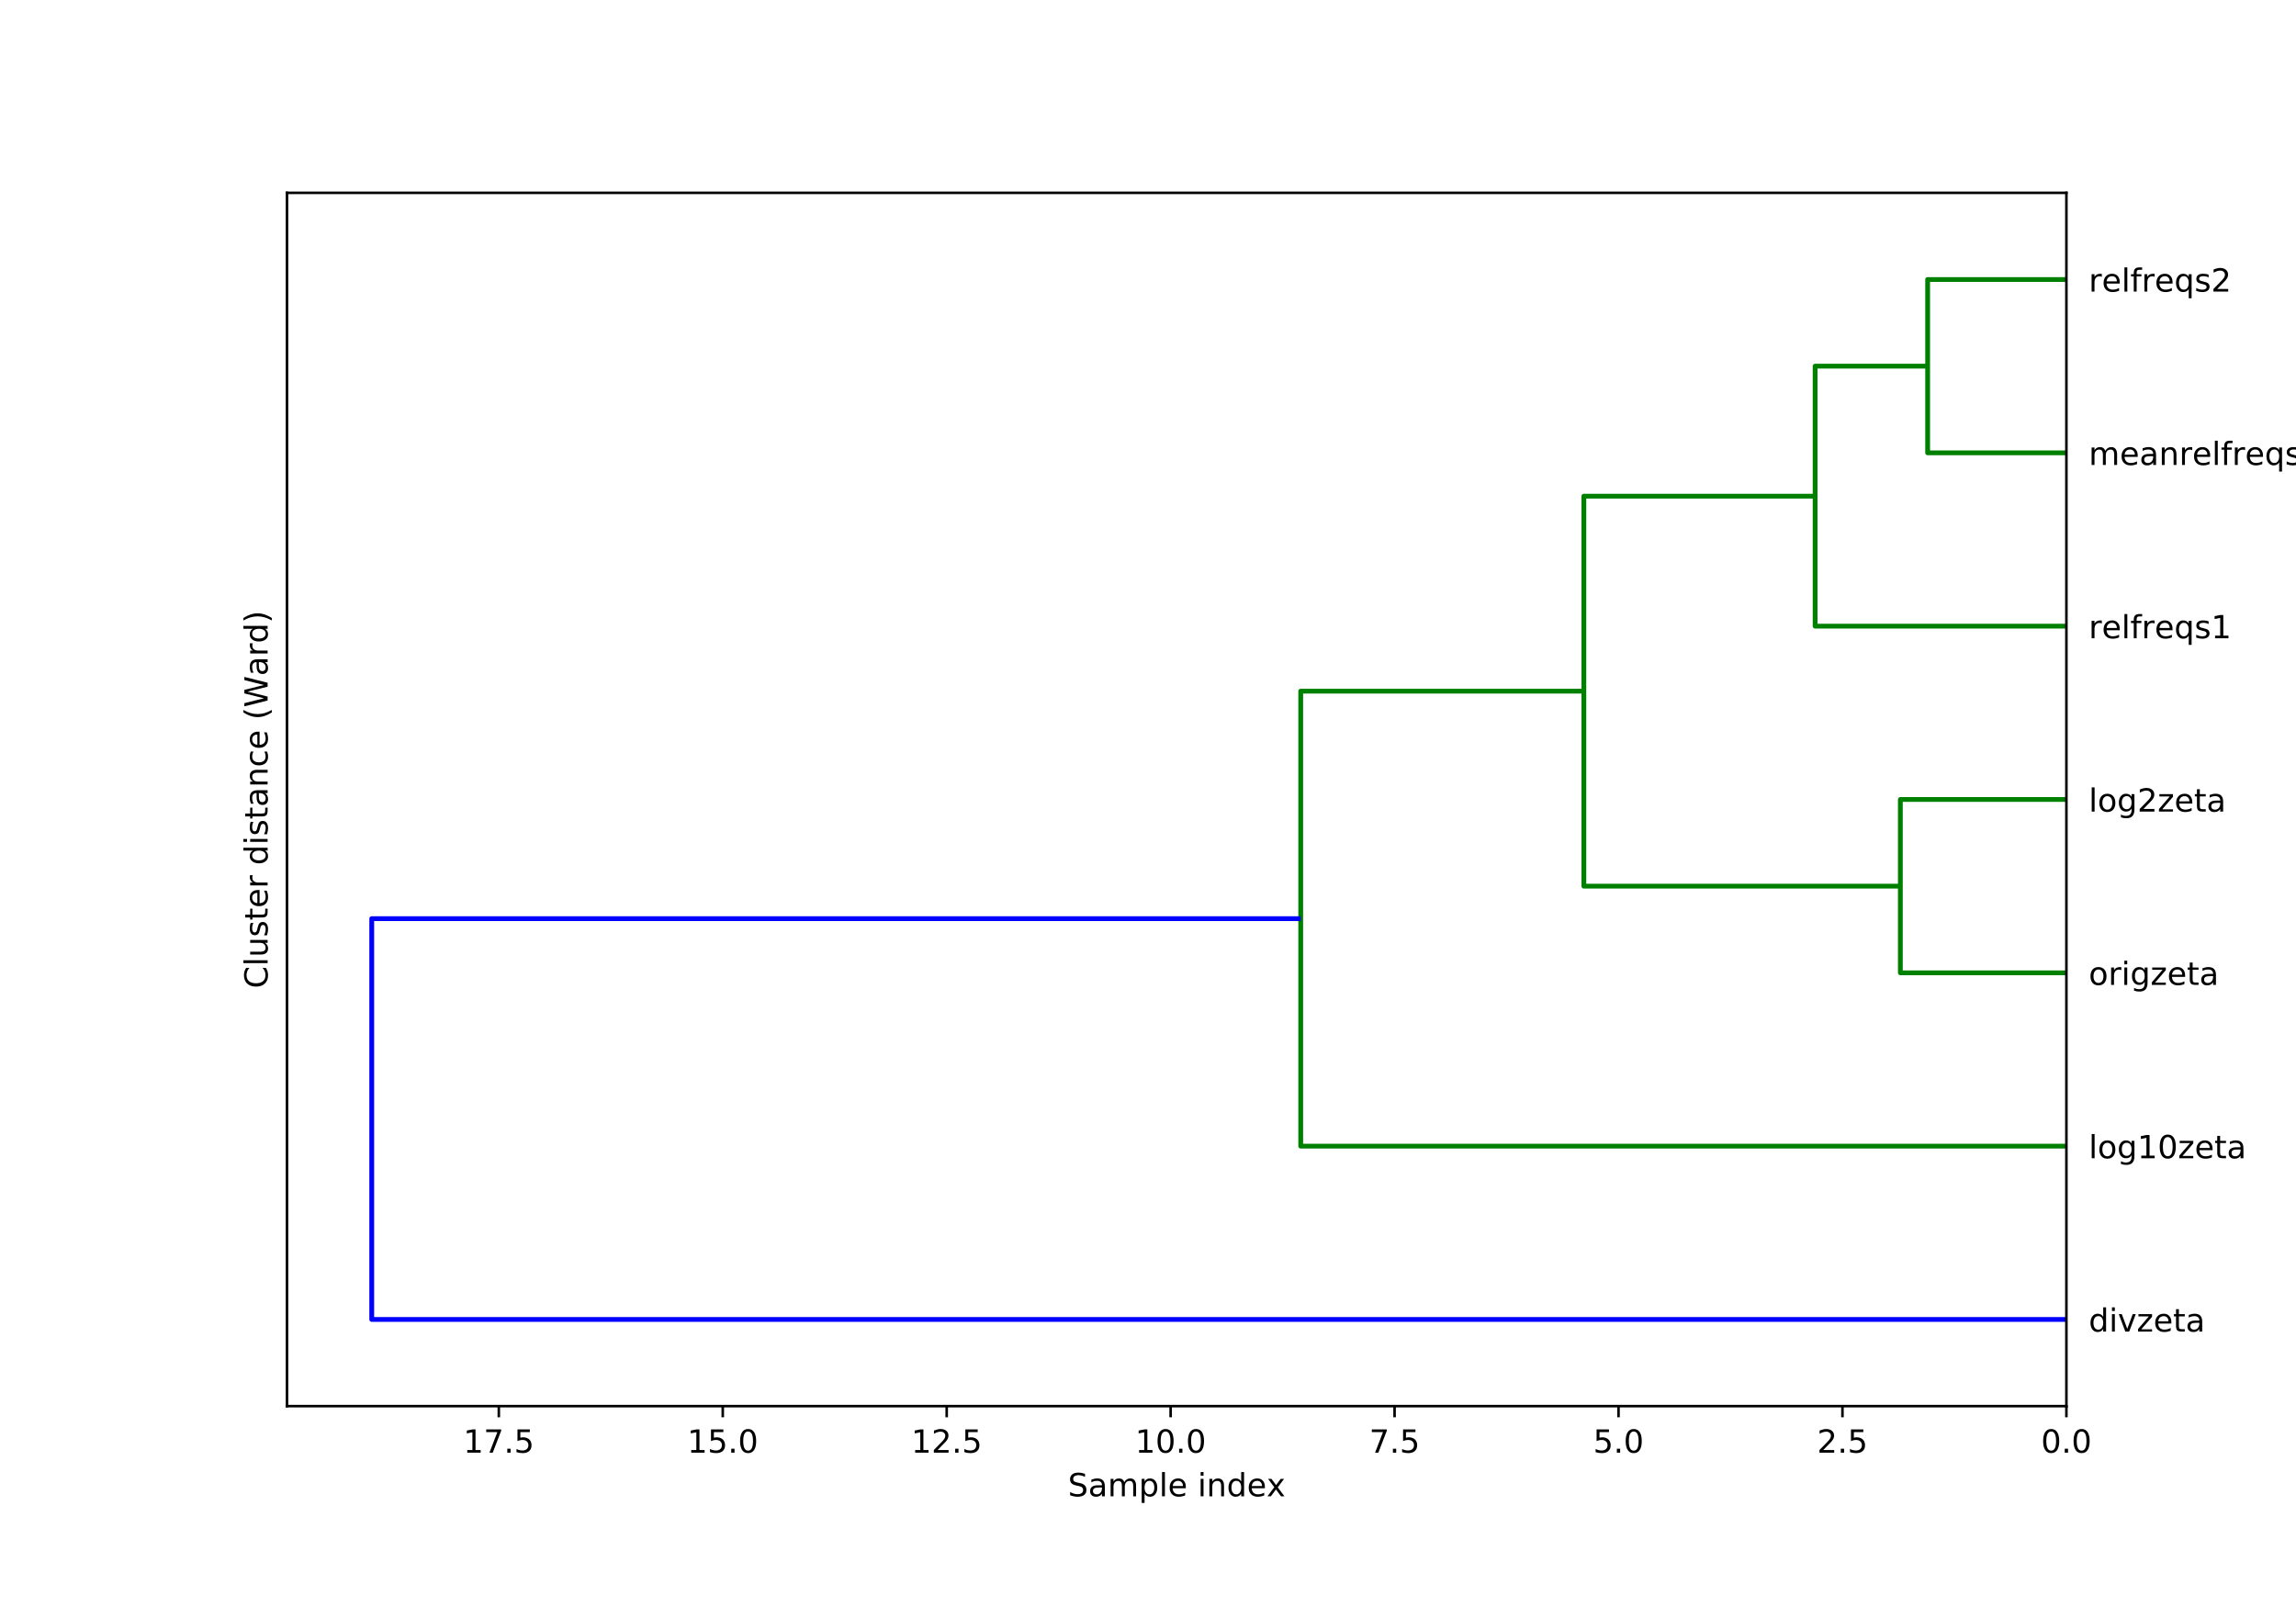
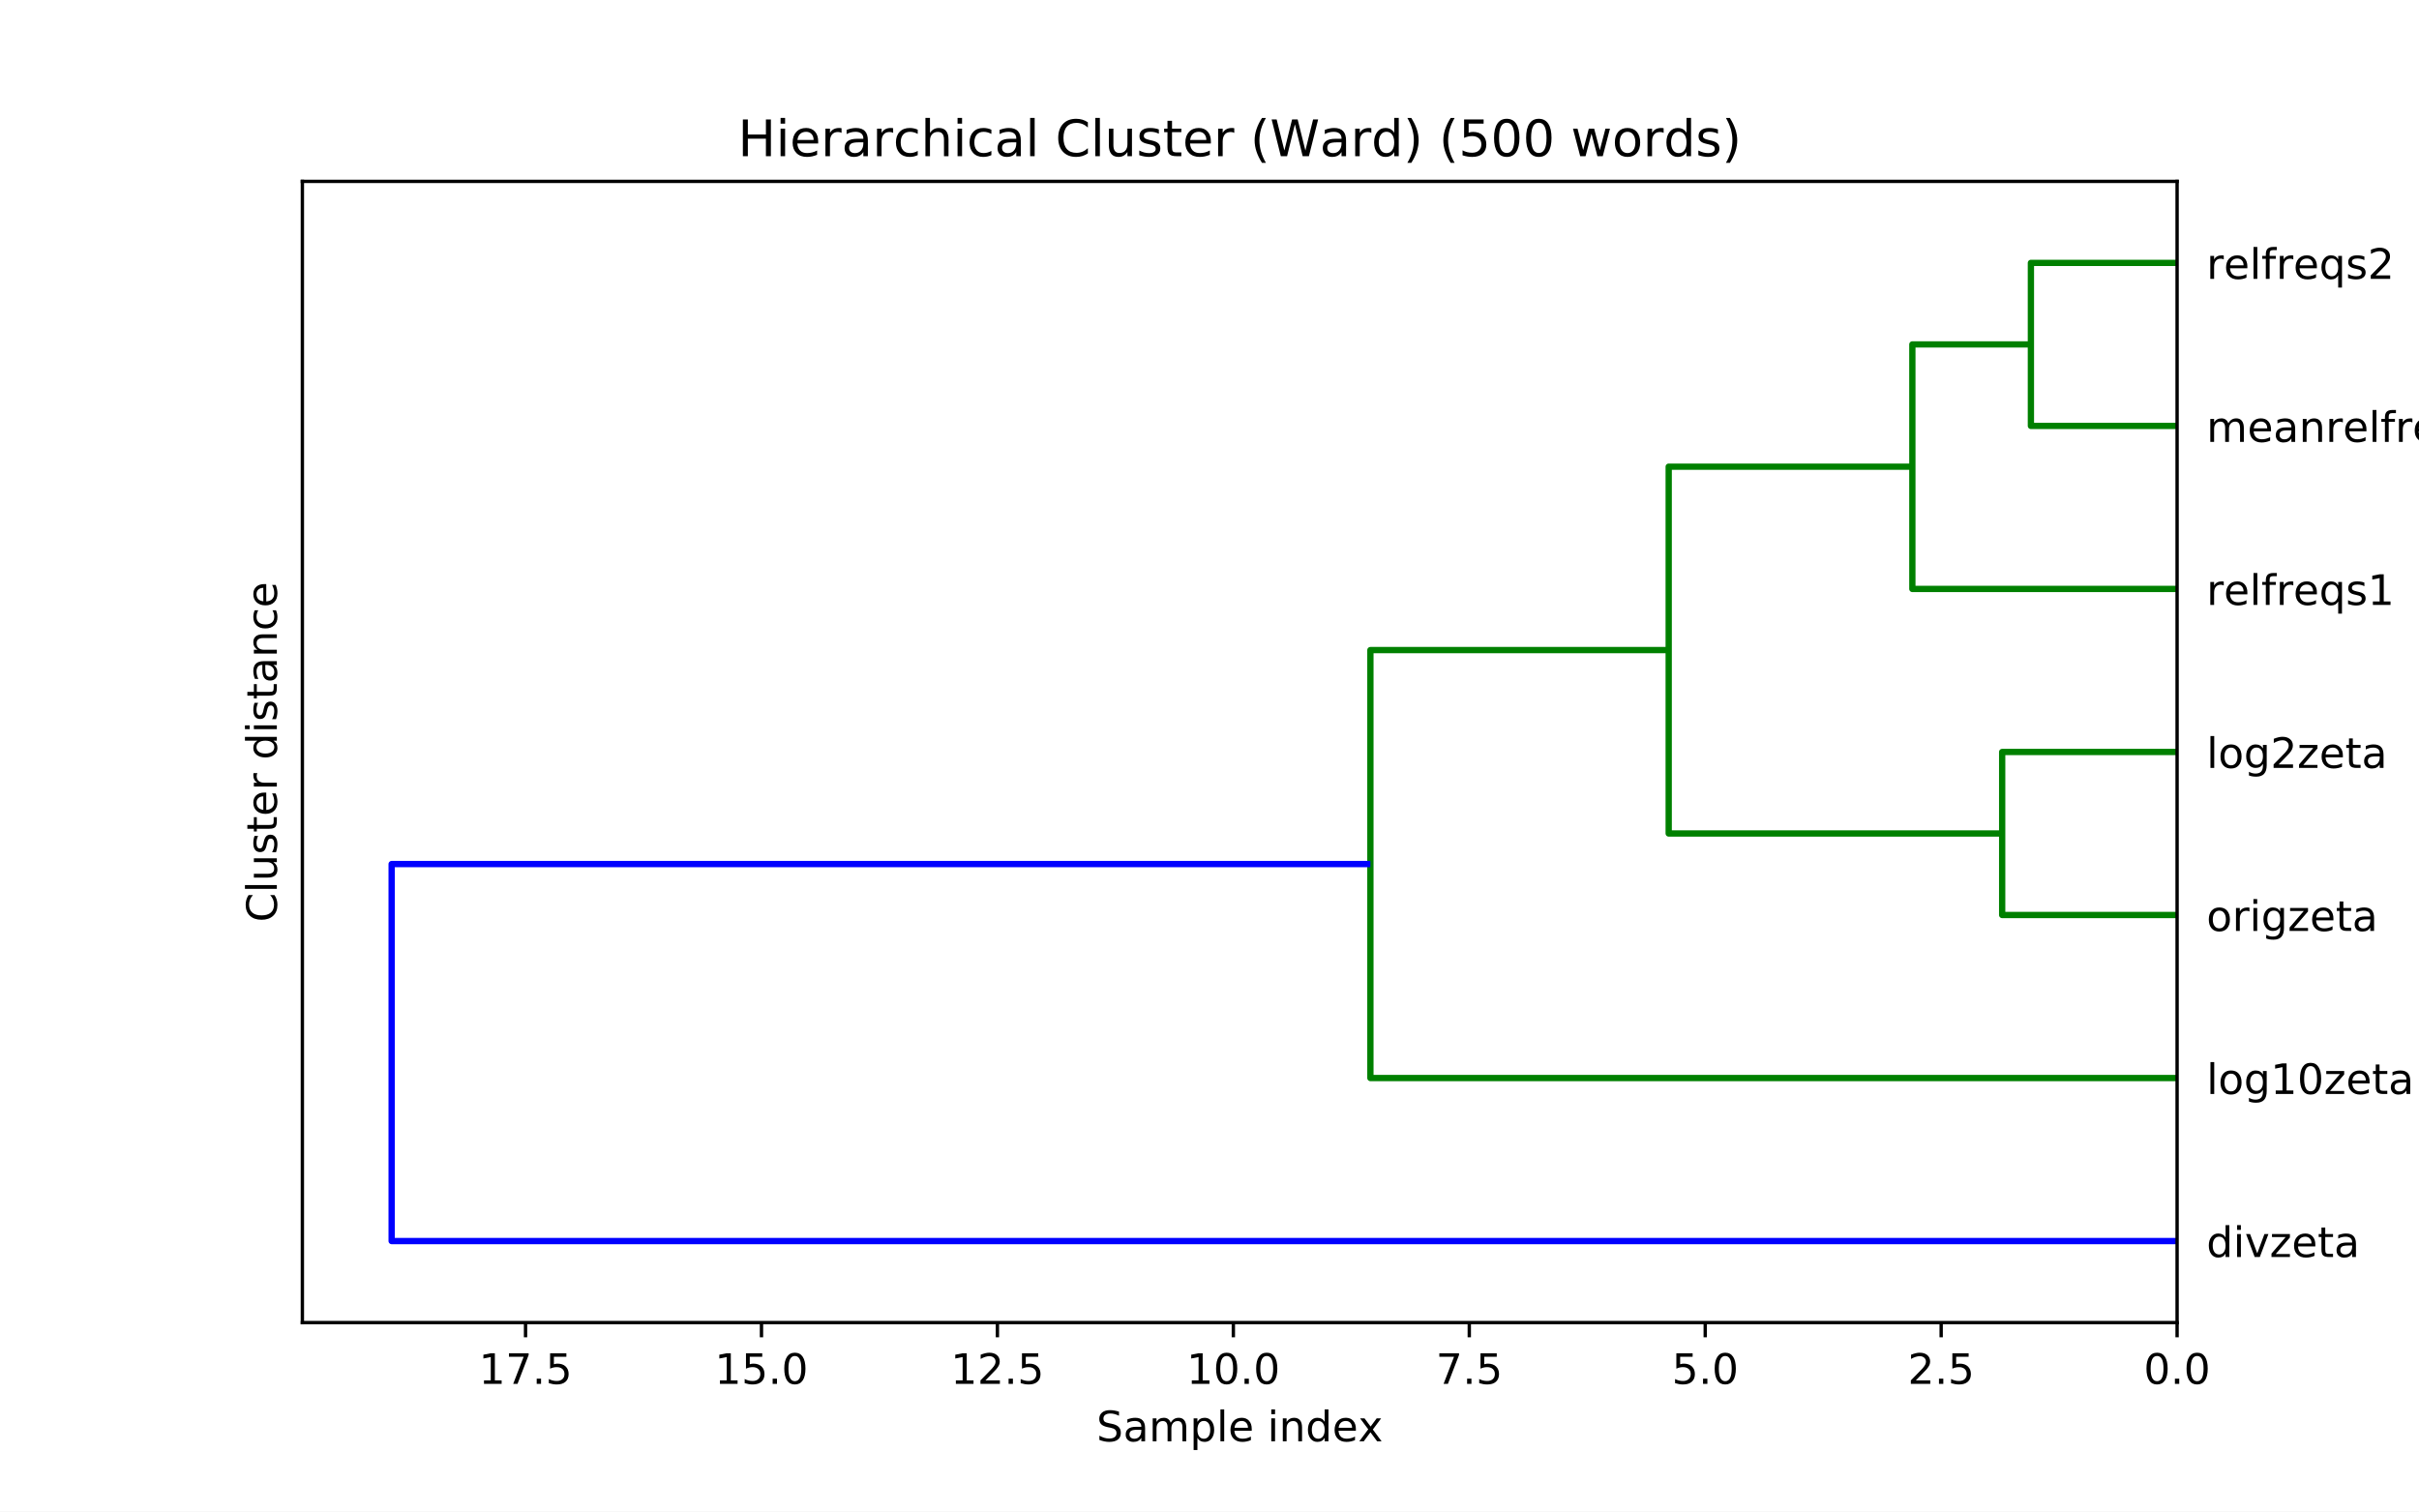
- <svg xmlns="http://www.w3.org/2000/svg" xmlns:xlink="http://www.w3.org/1999/xlink" height="504pt" version="1.1" viewBox="0 0 720 504" width="720pt">
+ <svg xmlns="http://www.w3.org/2000/svg" xmlns:xlink="http://www.w3.org/1999/xlink" height="360pt" version="1.1" viewBox="0 0 576 360" width="576pt">
  <defs>
    <style type="text/css">
*{stroke-linecap:butt;stroke-linejoin:round;}
  </style>
  </defs>
  <g id="figure_1">
    <g id="patch_1">
-       <path d="M 0 504  L 720 504  L 720 0  L 0 0  z " style="fill:#ffffff;" />
+       <path d="M 0 360  L 576 360  L 576 0  L 0 0  z " style="fill:#ffffff;" />
    </g>
    <g id="axes_1">
      <g id="patch_2">
-         <path d="M 90 441  L 648 441  L 648 60.48  L 90 60.48  z " style="fill:#ffffff;" />
+         <path d="M 72 315  L 518.4 315  L 518.4 43.2  L 72 43.2  z " style="fill:#ffffff;" />
      </g>
      <g id="matplotlib.axis_1">
        <g id="xtick_1">
          <g id="line2d_1">
            <defs>
-               <path d="M 0 0  L 0 3.5  " id="m0902b75a60" style="stroke:#000000;stroke-width:0.8;" />
-             </defs>
-             <g>
-               <use style="stroke:#000000;stroke-width:0.8;" x="648" xlink:href="#m0902b75a60" y="441" />
+               <path d="M 0 0  L 0 3.5  " id="m66fdde92e2" style="stroke:#000000;stroke-width:0.8;" />
+             </defs>
+             <g>
+               <use style="stroke:#000000;stroke-width:0.8;" x="518.4" xlink:href="#m66fdde92e2" y="315" />
            </g>
          </g>
          <g id="text_1">
            <defs>
              <path d="M 31.781 66.406  Q 24.172 66.406 20.328 58.906  Q 16.5 51.422 16.5 36.375  Q 16.5 21.391 20.328 13.891  Q 24.172 6.391 31.781 6.391  Q 39.453 6.391 43.281 13.891  Q 47.125 21.391 47.125 36.375  Q 47.125 51.422 43.281 58.906  Q 39.453 66.406 31.781 66.406  z M 31.781 74.219  Q 44.047 74.219 50.516 64.516  Q 56.984 54.828 56.984 36.375  Q 56.984 17.969 50.516 8.266  Q 44.047 -1.422 31.781 -1.422  Q 19.531 -1.422 13.062 8.266  Q 6.594 17.969 6.594 36.375  Q 6.594 54.828 13.062 64.516  Q 19.531 74.219 31.781 74.219  z " id="DejaVuSans-30" />
              <path d="M 10.688 12.406  L 21 12.406  L 21 0  L 10.688 0  z " id="DejaVuSans-2e" />
            </defs>
-             <g transform="translate(640.0484 455.5984)scale(0.1 -0.1)">
+             <g transform="translate(510.4484 329.5984)scale(0.1 -0.1)">
              <use xlink:href="#DejaVuSans-30" />
              <use x="63.623" xlink:href="#DejaVuSans-2e" />
              <use x="95.41" xlink:href="#DejaVuSans-30" />
            </g>
          </g>
        </g>
        <g id="xtick_2">
          <g id="line2d_2">
            <g>
-               <use style="stroke:#000000;stroke-width:0.8;" x="577.775" xlink:href="#m0902b75a60" y="441" />
+               <use style="stroke:#000000;stroke-width:0.8;" x="462.22" xlink:href="#m66fdde92e2" y="315" />
            </g>
          </g>
          <g id="text_2">
            <defs>
              <path d="M 19.188 8.297  L 53.609 8.297  L 53.609 0  L 7.328 0  L 7.328 8.297  Q 12.938 14.109 22.625 23.891  Q 32.328 33.688 34.812 36.531  Q 39.547 41.844 41.422 45.531  Q 43.312 49.219 43.312 52.781  Q 43.312 58.594 39.234 62.25  Q 35.156 65.922 28.609 65.922  Q 23.969 65.922 18.812 64.312  Q 13.672 62.703 7.812 59.422  L 7.812 69.391  Q 13.766 71.781 18.938 73  Q 24.125 74.219 28.422 74.219  Q 39.75 74.219 46.484 68.547  Q 53.219 62.891 53.219 53.422  Q 53.219 48.922 51.531 44.891  Q 49.859 40.875 45.406 35.406  Q 44.188 33.984 37.641 27.219  Q 31.109 20.453 19.188 8.297  z " id="DejaVuSans-32" />
              <path d="M 10.797 72.906  L 49.516 72.906  L 49.516 64.594  L 19.828 64.594  L 19.828 46.734  Q 21.969 47.469 24.109 47.828  Q 26.266 48.188 28.422 48.188  Q 40.625 48.188 47.75 41.5  Q 54.891 34.812 54.891 23.391  Q 54.891 11.625 47.562 5.094  Q 40.234 -1.422 26.906 -1.422  Q 22.312 -1.422 17.547 -0.641  Q 12.797 0.141 7.719 1.703  L 7.719 11.625  Q 12.109 9.234 16.797 8.062  Q 21.484 6.891 26.703 6.891  Q 35.156 6.891 40.078 11.328  Q 45.016 15.766 45.016 23.391  Q 45.016 31 40.078 35.438  Q 35.156 39.891 26.703 39.891  Q 22.75 39.891 18.812 39.016  Q 14.891 38.141 10.797 36.281  z " id="DejaVuSans-35" />
            </defs>
-             <g transform="translate(569.8232 455.5984)scale(0.1 -0.1)">
+             <g transform="translate(454.2683 329.5984)scale(0.1 -0.1)">
              <use xlink:href="#DejaVuSans-32" />
              <use x="63.623" xlink:href="#DejaVuSans-2e" />
              <use x="95.41" xlink:href="#DejaVuSans-35" />
            </g>
          </g>
        </g>
        <g id="xtick_3">
          <g id="line2d_3">
            <g>
-               <use style="stroke:#000000;stroke-width:0.8;" x="507.55" xlink:href="#m0902b75a60" y="441" />
+               <use style="stroke:#000000;stroke-width:0.8;" x="406.04" xlink:href="#m66fdde92e2" y="315" />
            </g>
          </g>
          <g id="text_3">
-             <g transform="translate(499.598 455.5984)scale(0.1 -0.1)">
+             <g transform="translate(398.0881 329.5984)scale(0.1 -0.1)">
              <use xlink:href="#DejaVuSans-35" />
              <use x="63.623" xlink:href="#DejaVuSans-2e" />
              <use x="95.41" xlink:href="#DejaVuSans-30" />
            </g>
          </g>
        </g>
        <g id="xtick_4">
          <g id="line2d_4">
            <g>
-               <use style="stroke:#000000;stroke-width:0.8;" x="437.324" xlink:href="#m0902b75a60" y="441" />
+               <use style="stroke:#000000;stroke-width:0.8;" x="349.859" xlink:href="#m66fdde92e2" y="315" />
            </g>
          </g>
          <g id="text_4">
            <defs>
              <path d="M 8.203 72.906  L 55.078 72.906  L 55.078 68.703  L 28.609 0  L 18.312 0  L 43.219 64.594  L 8.203 64.594  z " id="DejaVuSans-37" />
            </defs>
-             <g transform="translate(429.3728 455.5984)scale(0.1 -0.1)">
+             <g transform="translate(341.9079 329.5984)scale(0.1 -0.1)">
              <use xlink:href="#DejaVuSans-37" />
              <use x="63.623" xlink:href="#DejaVuSans-2e" />
              <use x="95.41" xlink:href="#DejaVuSans-35" />
            </g>
          </g>
        </g>
        <g id="xtick_5">
          <g id="line2d_5">
            <g>
-               <use style="stroke:#000000;stroke-width:0.8;" x="367.099" xlink:href="#m0902b75a60" y="441" />
+               <use style="stroke:#000000;stroke-width:0.8;" x="293.679" xlink:href="#m66fdde92e2" y="315" />
            </g>
          </g>
          <g id="text_5">
            <defs>
              <path d="M 12.406 8.297  L 28.516 8.297  L 28.516 63.922  L 10.984 60.406  L 10.984 69.391  L 28.422 72.906  L 38.281 72.906  L 38.281 8.297  L 54.391 8.297  L 54.391 0  L 12.406 0  z " id="DejaVuSans-31" />
            </defs>
-             <g transform="translate(355.9663 455.5984)scale(0.1 -0.1)">
+             <g transform="translate(282.5465 329.5984)scale(0.1 -0.1)">
              <use xlink:href="#DejaVuSans-31" />
              <use x="63.623" xlink:href="#DejaVuSans-30" />
              <use x="127.246" xlink:href="#DejaVuSans-2e" />
              <use x="159.033" xlink:href="#DejaVuSans-30" />
            </g>
          </g>
        </g>
        <g id="xtick_6">
          <g id="line2d_6">
            <g>
-               <use style="stroke:#000000;stroke-width:0.8;" x="296.874" xlink:href="#m0902b75a60" y="441" />
+               <use style="stroke:#000000;stroke-width:0.8;" x="237.499" xlink:href="#m66fdde92e2" y="315" />
            </g>
          </g>
          <g id="text_6">
-             <g transform="translate(285.7411 455.5984)scale(0.1 -0.1)">
+             <g transform="translate(226.3663 329.5984)scale(0.1 -0.1)">
              <use xlink:href="#DejaVuSans-31" />
              <use x="63.623" xlink:href="#DejaVuSans-32" />
              <use x="127.246" xlink:href="#DejaVuSans-2e" />
              <use x="159.033" xlink:href="#DejaVuSans-35" />
            </g>
          </g>
        </g>
        <g id="xtick_7">
          <g id="line2d_7">
            <g>
-               <use style="stroke:#000000;stroke-width:0.8;" x="226.649" xlink:href="#m0902b75a60" y="441" />
+               <use style="stroke:#000000;stroke-width:0.8;" x="181.319" xlink:href="#m66fdde92e2" y="315" />
            </g>
          </g>
          <g id="text_7">
-             <g transform="translate(215.5159 455.5984)scale(0.1 -0.1)">
+             <g transform="translate(170.1861 329.5984)scale(0.1 -0.1)">
              <use xlink:href="#DejaVuSans-31" />
              <use x="63.623" xlink:href="#DejaVuSans-35" />
              <use x="127.246" xlink:href="#DejaVuSans-2e" />
              <use x="159.033" xlink:href="#DejaVuSans-30" />
            </g>
          </g>
        </g>
        <g id="xtick_8">
          <g id="line2d_8">
            <g>
-               <use style="stroke:#000000;stroke-width:0.8;" x="156.423" xlink:href="#m0902b75a60" y="441" />
+               <use style="stroke:#000000;stroke-width:0.8;" x="125.139" xlink:href="#m66fdde92e2" y="315" />
            </g>
          </g>
          <g id="text_8">
-             <g transform="translate(145.2906 455.5984)scale(0.1 -0.1)">
+             <g transform="translate(114.006 329.5984)scale(0.1 -0.1)">
              <use xlink:href="#DejaVuSans-31" />
              <use x="63.623" xlink:href="#DejaVuSans-37" />
              <use x="127.246" xlink:href="#DejaVuSans-2e" />
              <use x="159.033" xlink:href="#DejaVuSans-35" />
            </g>
          </g>
        </g>
        <g id="text_9">
          <defs>
            <path d="M 53.516 70.516  L 53.516 60.891  Q 47.906 63.578 42.922 64.891  Q 37.938 66.219 33.297 66.219  Q 25.25 66.219 20.875 63.094  Q 16.5 59.969 16.5 54.203  Q 16.5 49.359 19.406 46.891  Q 22.312 44.438 30.422 42.922  L 36.375 41.703  Q 47.406 39.594 52.656 34.297  Q 57.906 29 57.906 20.125  Q 57.906 9.516 50.797 4.047  Q 43.703 -1.422 29.984 -1.422  Q 24.812 -1.422 18.969 -0.25  Q 13.141 0.922 6.891 3.219  L 6.891 13.375  Q 12.891 10.016 18.656 8.297  Q 24.422 6.594 29.984 6.594  Q 38.422 6.594 43.016 9.906  Q 47.609 13.234 47.609 19.391  Q 47.609 24.75 44.312 27.781  Q 41.016 30.812 33.5 32.328  L 27.484 33.5  Q 16.453 35.688 11.516 40.375  Q 6.594 45.062 6.594 53.422  Q 6.594 63.094 13.406 68.656  Q 20.219 74.219 32.172 74.219  Q 37.312 74.219 42.625 73.281  Q 47.953 72.359 53.516 70.516  z " id="DejaVuSans-53" />
            <path d="M 34.281 27.484  Q 23.391 27.484 19.188 25  Q 14.984 22.516 14.984 16.5  Q 14.984 11.719 18.141 8.906  Q 21.297 6.109 26.703 6.109  Q 34.188 6.109 38.703 11.406  Q 43.219 16.703 43.219 25.484  L 43.219 27.484  z M 52.203 31.203  L 52.203 0  L 43.219 0  L 43.219 8.297  Q 40.141 3.328 35.547 0.953  Q 30.953 -1.422 24.312 -1.422  Q 15.922 -1.422 10.953 3.297  Q 6 8.016 6 15.922  Q 6 25.141 12.172 29.828  Q 18.359 34.516 30.609 34.516  L 43.219 34.516  L 43.219 35.406  Q 43.219 41.609 39.141 45  Q 35.062 48.391 27.688 48.391  Q 23 48.391 18.547 47.266  Q 14.109 46.141 10.016 43.891  L 10.016 52.203  Q 14.938 54.109 19.578 55.047  Q 24.219 56 28.609 56  Q 40.484 56 46.344 49.844  Q 52.203 43.703 52.203 31.203  z " id="DejaVuSans-61" />
            <path d="M 52 44.188  Q 55.375 50.25 60.062 53.125  Q 64.75 56 71.094 56  Q 79.641 56 84.281 50.016  Q 88.922 44.047 88.922 33.016  L 88.922 0  L 79.891 0  L 79.891 32.719  Q 79.891 40.578 77.094 44.375  Q 74.312 48.188 68.609 48.188  Q 61.625 48.188 57.562 43.547  Q 53.516 38.922 53.516 30.906  L 53.516 0  L 44.484 0  L 44.484 32.719  Q 44.484 40.625 41.703 44.406  Q 38.922 48.188 33.109 48.188  Q 26.219 48.188 22.156 43.531  Q 18.109 38.875 18.109 30.906  L 18.109 0  L 9.078 0  L 9.078 54.688  L 18.109 54.688  L 18.109 46.188  Q 21.188 51.219 25.484 53.609  Q 29.781 56 35.688 56  Q 41.656 56 45.828 52.969  Q 50 49.953 52 44.188  z " id="DejaVuSans-6d" />
            <path d="M 18.109 8.203  L 18.109 -20.797  L 9.078 -20.797  L 9.078 54.688  L 18.109 54.688  L 18.109 46.391  Q 20.953 51.266 25.266 53.625  Q 29.594 56 35.594 56  Q 45.562 56 51.781 48.094  Q 58.016 40.188 58.016 27.297  Q 58.016 14.406 51.781 6.484  Q 45.562 -1.422 35.594 -1.422  Q 29.594 -1.422 25.266 0.953  Q 20.953 3.328 18.109 8.203  z M 48.688 27.297  Q 48.688 37.203 44.609 42.844  Q 40.531 48.484 33.406 48.484  Q 26.266 48.484 22.188 42.844  Q 18.109 37.203 18.109 27.297  Q 18.109 17.391 22.188 11.75  Q 26.266 6.109 33.406 6.109  Q 40.531 6.109 44.609 11.75  Q 48.688 17.391 48.688 27.297  z " id="DejaVuSans-70" />
            <path d="M 9.422 75.984  L 18.406 75.984  L 18.406 0  L 9.422 0  z " id="DejaVuSans-6c" />
            <path d="M 56.203 29.594  L 56.203 25.203  L 14.891 25.203  Q 15.484 15.922 20.484 11.062  Q 25.484 6.203 34.422 6.203  Q 39.594 6.203 44.453 7.469  Q 49.312 8.734 54.109 11.281  L 54.109 2.781  Q 49.266 0.734 44.188 -0.344  Q 39.109 -1.422 33.891 -1.422  Q 20.797 -1.422 13.156 6.188  Q 5.516 13.812 5.516 26.812  Q 5.516 40.234 12.766 48.109  Q 20.016 56 32.328 56  Q 43.359 56 49.781 48.891  Q 56.203 41.797 56.203 29.594  z M 47.219 32.234  Q 47.125 39.594 43.094 43.984  Q 39.062 48.391 32.422 48.391  Q 24.906 48.391 20.391 44.141  Q 15.875 39.891 15.188 32.172  z " id="DejaVuSans-65" />
            <path id="DejaVuSans-20" />
            <path d="M 9.422 54.688  L 18.406 54.688  L 18.406 0  L 9.422 0  z M 9.422 75.984  L 18.406 75.984  L 18.406 64.594  L 9.422 64.594  z " id="DejaVuSans-69" />
            <path d="M 54.891 33.016  L 54.891 0  L 45.906 0  L 45.906 32.719  Q 45.906 40.484 42.875 44.328  Q 39.844 48.188 33.797 48.188  Q 26.516 48.188 22.312 43.547  Q 18.109 38.922 18.109 30.906  L 18.109 0  L 9.078 0  L 9.078 54.688  L 18.109 54.688  L 18.109 46.188  Q 21.344 51.125 25.703 53.562  Q 30.078 56 35.797 56  Q 45.219 56 50.047 50.172  Q 54.891 44.344 54.891 33.016  z " id="DejaVuSans-6e" />
            <path d="M 45.406 46.391  L 45.406 75.984  L 54.391 75.984  L 54.391 0  L 45.406 0  L 45.406 8.203  Q 42.578 3.328 38.25 0.953  Q 33.938 -1.422 27.875 -1.422  Q 17.969 -1.422 11.734 6.484  Q 5.516 14.406 5.516 27.297  Q 5.516 40.188 11.734 48.094  Q 17.969 56 27.875 56  Q 33.938 56 38.25 53.625  Q 42.578 51.266 45.406 46.391  z M 14.797 27.297  Q 14.797 17.391 18.875 11.75  Q 22.953 6.109 30.078 6.109  Q 37.203 6.109 41.297 11.75  Q 45.406 17.391 45.406 27.297  Q 45.406 37.203 41.297 42.844  Q 37.203 48.484 30.078 48.484  Q 22.953 48.484 18.875 42.844  Q 14.797 37.203 14.797 27.297  z " id="DejaVuSans-64" />
            <path d="M 54.891 54.688  L 35.109 28.078  L 55.906 0  L 45.312 0  L 29.391 21.484  L 13.484 0  L 2.875 0  L 24.125 28.609  L 4.688 54.688  L 15.281 54.688  L 29.781 35.203  L 44.281 54.688  z " id="DejaVuSans-78" />
          </defs>
-           <g transform="translate(334.8953 469.2766)scale(0.1 -0.1)">
+           <g transform="translate(261.0953 343.2766)scale(0.1 -0.1)">
            <use xlink:href="#DejaVuSans-53" />
            <use x="63.477" xlink:href="#DejaVuSans-61" />
            <use x="124.756" xlink:href="#DejaVuSans-6d" />
            <use x="222.168" xlink:href="#DejaVuSans-70" />
            <use x="285.645" xlink:href="#DejaVuSans-6c" />
            <use x="313.428" xlink:href="#DejaVuSans-65" />
            <use x="374.951" xlink:href="#DejaVuSans-20" />
            <use x="406.738" xlink:href="#DejaVuSans-69" />
            <use x="434.521" xlink:href="#DejaVuSans-6e" />
            <use x="497.9" xlink:href="#DejaVuSans-64" />
            <use x="561.377" xlink:href="#DejaVuSans-65" />
            <use x="622.885" xlink:href="#DejaVuSans-78" />
          </g>
        </g>
      </g>
      <g id="matplotlib.axis_2">
        <g id="ytick_1">
          <g id="text_10">
            <defs>
              <path d="M 2.984 54.688  L 12.5 54.688  L 29.594 8.797  L 46.688 54.688  L 56.203 54.688  L 35.688 0  L 23.484 0  z " id="DejaVuSans-76" />
              <path d="M 5.516 54.688  L 48.188 54.688  L 48.188 46.484  L 14.406 7.172  L 48.188 7.172  L 48.188 0  L 4.297 0  L 4.297 8.203  L 38.094 47.516  L 5.516 47.516  z " id="DejaVuSans-7a" />
              <path d="M 18.312 70.219  L 18.312 54.688  L 36.812 54.688  L 36.812 47.703  L 18.312 47.703  L 18.312 18.016  Q 18.312 11.328 20.141 9.422  Q 21.969 7.516 27.594 7.516  L 36.812 7.516  L 36.812 0  L 27.594 0  Q 17.188 0 13.234 3.875  Q 9.281 7.766 9.281 18.016  L 9.281 47.703  L 2.688 47.703  L 2.688 54.688  L 9.281 54.688  L 9.281 70.219  z " id="DejaVuSans-74" />
            </defs>
-             <g transform="translate(655 417.6192)scale(0.1 -0.1)">
+             <g transform="translate(525.4 299.3849)scale(0.1 -0.1)">
              <use xlink:href="#DejaVuSans-64" />
              <use x="63.477" xlink:href="#DejaVuSans-69" />
              <use x="91.26" xlink:href="#DejaVuSans-76" />
              <use x="150.439" xlink:href="#DejaVuSans-7a" />
              <use x="202.93" xlink:href="#DejaVuSans-65" />
              <use x="264.453" xlink:href="#DejaVuSans-74" />
              <use x="303.662" xlink:href="#DejaVuSans-61" />
            </g>
          </g>
        </g>
        <g id="ytick_2">
          <g id="text_11">
            <defs>
              <path d="M 30.609 48.391  Q 23.391 48.391 19.188 42.75  Q 14.984 37.109 14.984 27.297  Q 14.984 17.484 19.156 11.844  Q 23.344 6.203 30.609 6.203  Q 37.797 6.203 41.984 11.859  Q 46.188 17.531 46.188 27.297  Q 46.188 37.016 41.984 42.703  Q 37.797 48.391 30.609 48.391  z M 30.609 56  Q 42.328 56 49.016 48.375  Q 55.719 40.766 55.719 27.297  Q 55.719 13.875 49.016 6.219  Q 42.328 -1.422 30.609 -1.422  Q 18.844 -1.422 12.172 6.219  Q 5.516 13.875 5.516 27.297  Q 5.516 40.766 12.172 48.375  Q 18.844 56 30.609 56  z " id="DejaVuSans-6f" />
              <path d="M 45.406 27.984  Q 45.406 37.75 41.375 43.109  Q 37.359 48.484 30.078 48.484  Q 22.859 48.484 18.828 43.109  Q 14.797 37.75 14.797 27.984  Q 14.797 18.266 18.828 12.891  Q 22.859 7.516 30.078 7.516  Q 37.359 7.516 41.375 12.891  Q 45.406 18.266 45.406 27.984  z M 54.391 6.781  Q 54.391 -7.172 48.188 -13.984  Q 42 -20.797 29.203 -20.797  Q 24.469 -20.797 20.266 -20.094  Q 16.062 -19.391 12.109 -17.922  L 12.109 -9.188  Q 16.062 -11.328 19.922 -12.344  Q 23.781 -13.375 27.781 -13.375  Q 36.625 -13.375 41.016 -8.766  Q 45.406 -4.156 45.406 5.172  L 45.406 9.625  Q 42.625 4.781 38.281 2.391  Q 33.938 0 27.875 0  Q 17.828 0 11.672 7.656  Q 5.516 15.328 5.516 27.984  Q 5.516 40.672 11.672 48.328  Q 17.828 56 27.875 56  Q 33.938 56 38.281 53.609  Q 42.625 51.219 45.406 46.391  L 45.406 54.688  L 54.391 54.688  z " id="DejaVuSans-67" />
            </defs>
-             <g transform="translate(655 363.2592)scale(0.1 -0.1)">
+             <g transform="translate(525.4 260.5564)scale(0.1 -0.1)">
              <use xlink:href="#DejaVuSans-6c" />
              <use x="27.783" xlink:href="#DejaVuSans-6f" />
              <use x="88.965" xlink:href="#DejaVuSans-67" />
              <use x="152.441" xlink:href="#DejaVuSans-31" />
              <use x="216.064" xlink:href="#DejaVuSans-30" />
              <use x="279.688" xlink:href="#DejaVuSans-7a" />
              <use x="332.178" xlink:href="#DejaVuSans-65" />
              <use x="393.701" xlink:href="#DejaVuSans-74" />
              <use x="432.91" xlink:href="#DejaVuSans-61" />
            </g>
          </g>
        </g>
        <g id="ytick_3">
          <g id="text_12">
            <defs>
              <path d="M 41.109 46.297  Q 39.594 47.172 37.812 47.578  Q 36.031 48 33.891 48  Q 26.266 48 22.188 43.047  Q 18.109 38.094 18.109 28.812  L 18.109 0  L 9.078 0  L 9.078 54.688  L 18.109 54.688  L 18.109 46.188  Q 20.953 51.172 25.484 53.578  Q 30.031 56 36.531 56  Q 37.453 56 38.578 55.875  Q 39.703 55.766 41.062 55.516  z " id="DejaVuSans-72" />
            </defs>
-             <g transform="translate(655 308.8992)scale(0.1 -0.1)">
+             <g transform="translate(525.4 221.7278)scale(0.1 -0.1)">
              <use xlink:href="#DejaVuSans-6f" />
              <use x="61.182" xlink:href="#DejaVuSans-72" />
              <use x="102.295" xlink:href="#DejaVuSans-69" />
              <use x="130.078" xlink:href="#DejaVuSans-67" />
              <use x="193.555" xlink:href="#DejaVuSans-7a" />
              <use x="246.045" xlink:href="#DejaVuSans-65" />
              <use x="307.568" xlink:href="#DejaVuSans-74" />
              <use x="346.777" xlink:href="#DejaVuSans-61" />
            </g>
          </g>
        </g>
        <g id="ytick_4">
          <g id="text_13">
-             <g transform="translate(655 254.5392)scale(0.1 -0.1)">
+             <g transform="translate(525.4 182.8992)scale(0.1 -0.1)">
              <use xlink:href="#DejaVuSans-6c" />
              <use x="27.783" xlink:href="#DejaVuSans-6f" />
              <use x="88.965" xlink:href="#DejaVuSans-67" />
              <use x="152.441" xlink:href="#DejaVuSans-32" />
              <use x="216.064" xlink:href="#DejaVuSans-7a" />
              <use x="268.555" xlink:href="#DejaVuSans-65" />
              <use x="330.078" xlink:href="#DejaVuSans-74" />
              <use x="369.287" xlink:href="#DejaVuSans-61" />
            </g>
          </g>
        </g>
        <g id="ytick_5">
          <g id="text_14">
            <defs>
              <path d="M 37.109 75.984  L 37.109 68.5  L 28.516 68.5  Q 23.688 68.5 21.797 66.547  Q 19.922 64.594 19.922 59.516  L 19.922 54.688  L 34.719 54.688  L 34.719 47.703  L 19.922 47.703  L 19.922 0  L 10.891 0  L 10.891 47.703  L 2.297 47.703  L 2.297 54.688  L 10.891 54.688  L 10.891 58.5  Q 10.891 67.625 15.141 71.797  Q 19.391 75.984 28.609 75.984  z " id="DejaVuSans-66" />
              <path d="M 14.797 27.297  Q 14.797 17.391 18.875 11.75  Q 22.953 6.109 30.078 6.109  Q 37.203 6.109 41.297 11.75  Q 45.406 17.391 45.406 27.297  Q 45.406 37.203 41.297 42.844  Q 37.203 48.484 30.078 48.484  Q 22.953 48.484 18.875 42.844  Q 14.797 37.203 14.797 27.297  z M 45.406 8.203  Q 42.578 3.328 38.25 0.953  Q 33.938 -1.422 27.875 -1.422  Q 17.969 -1.422 11.734 6.484  Q 5.516 14.406 5.516 27.297  Q 5.516 40.188 11.734 48.094  Q 17.969 56 27.875 56  Q 33.938 56 38.25 53.625  Q 42.578 51.266 45.406 46.391  L 45.406 54.688  L 54.391 54.688  L 54.391 -20.797  L 45.406 -20.797  z " id="DejaVuSans-71" />
              <path d="M 44.281 53.078  L 44.281 44.578  Q 40.484 46.531 36.375 47.5  Q 32.281 48.484 27.875 48.484  Q 21.188 48.484 17.844 46.438  Q 14.5 44.391 14.5 40.281  Q 14.5 37.156 16.891 35.375  Q 19.281 33.594 26.516 31.984  L 29.594 31.297  Q 39.156 29.25 43.188 25.516  Q 47.219 21.781 47.219 15.094  Q 47.219 7.469 41.188 3.016  Q 35.156 -1.422 24.609 -1.422  Q 20.219 -1.422 15.453 -0.562  Q 10.688 0.297 5.422 2  L 5.422 11.281  Q 10.406 8.688 15.234 7.391  Q 20.062 6.109 24.812 6.109  Q 31.156 6.109 34.562 8.281  Q 37.984 10.453 37.984 14.406  Q 37.984 18.062 35.516 20.016  Q 33.062 21.969 24.703 23.781  L 21.578 24.516  Q 13.234 26.266 9.516 29.906  Q 5.812 33.547 5.812 39.891  Q 5.812 47.609 11.281 51.797  Q 16.75 56 26.812 56  Q 31.781 56 36.172 55.266  Q 40.578 54.547 44.281 53.078  z " id="DejaVuSans-73" />
            </defs>
-             <g transform="translate(655 200.1792)scale(0.1 -0.1)">
+             <g transform="translate(525.4 144.0706)scale(0.1 -0.1)">
              <use xlink:href="#DejaVuSans-72" />
              <use x="41.082" xlink:href="#DejaVuSans-65" />
              <use x="102.605" xlink:href="#DejaVuSans-6c" />
              <use x="130.389" xlink:href="#DejaVuSans-66" />
              <use x="165.594" xlink:href="#DejaVuSans-72" />
              <use x="206.676" xlink:href="#DejaVuSans-65" />
              <use x="268.199" xlink:href="#DejaVuSans-71" />
              <use x="331.676" xlink:href="#DejaVuSans-73" />
              <use x="383.775" xlink:href="#DejaVuSans-31" />
            </g>
          </g>
        </g>
        <g id="ytick_6">
          <g id="text_15">
-             <g transform="translate(655 145.8192)scale(0.1 -0.1)">
+             <g transform="translate(525.4 105.2421)scale(0.1 -0.1)">
              <use xlink:href="#DejaVuSans-6d" />
              <use x="97.412" xlink:href="#DejaVuSans-65" />
              <use x="158.936" xlink:href="#DejaVuSans-61" />
              <use x="220.215" xlink:href="#DejaVuSans-6e" />
              <use x="283.594" xlink:href="#DejaVuSans-72" />
              <use x="324.676" xlink:href="#DejaVuSans-65" />
              <use x="386.199" xlink:href="#DejaVuSans-6c" />
              <use x="413.982" xlink:href="#DejaVuSans-66" />
              <use x="449.188" xlink:href="#DejaVuSans-72" />
              <use x="490.27" xlink:href="#DejaVuSans-65" />
              <use x="551.793" xlink:href="#DejaVuSans-71" />
              <use x="615.27" xlink:href="#DejaVuSans-73" />
            </g>
          </g>
        </g>
        <g id="ytick_7">
          <g id="text_16">
-             <g transform="translate(655 91.45922)scale(0.1 -0.1)">
+             <g transform="translate(525.4 66.4135)scale(0.1 -0.1)">
              <use xlink:href="#DejaVuSans-72" />
              <use x="41.082" xlink:href="#DejaVuSans-65" />
              <use x="102.605" xlink:href="#DejaVuSans-6c" />
              <use x="130.389" xlink:href="#DejaVuSans-66" />
              <use x="165.594" xlink:href="#DejaVuSans-72" />
              <use x="206.676" xlink:href="#DejaVuSans-65" />
              <use x="268.199" xlink:href="#DejaVuSans-71" />
              <use x="331.676" xlink:href="#DejaVuSans-73" />
              <use x="383.775" xlink:href="#DejaVuSans-32" />
            </g>
          </g>
        </g>
        <g id="text_17">
          <defs>
            <path d="M 64.406 67.281  L 64.406 56.891  Q 59.422 61.531 53.781 63.812  Q 48.141 66.109 41.797 66.109  Q 29.297 66.109 22.656 58.469  Q 16.016 50.828 16.016 36.375  Q 16.016 21.969 22.656 14.328  Q 29.297 6.688 41.797 6.688  Q 48.141 6.688 53.781 8.984  Q 59.422 11.281 64.406 15.922  L 64.406 5.609  Q 59.234 2.094 53.438 0.328  Q 47.656 -1.422 41.219 -1.422  Q 24.656 -1.422 15.125 8.703  Q 5.609 18.844 5.609 36.375  Q 5.609 53.953 15.125 64.078  Q 24.656 74.219 41.219 74.219  Q 47.75 74.219 53.531 72.484  Q 59.328 70.75 64.406 67.281  z " id="DejaVuSans-43" />
            <path d="M 8.5 21.578  L 8.5 54.688  L 17.484 54.688  L 17.484 21.922  Q 17.484 14.156 20.5 10.266  Q 23.531 6.391 29.594 6.391  Q 36.859 6.391 41.078 11.031  Q 45.312 15.672 45.312 23.688  L 45.312 54.688  L 54.297 54.688  L 54.297 0  L 45.312 0  L 45.312 8.406  Q 42.047 3.422 37.719 1  Q 33.406 -1.422 27.688 -1.422  Q 18.266 -1.422 13.375 4.438  Q 8.5 10.297 8.5 21.578  z M 31.109 56  z " id="DejaVuSans-75" />
            <path d="M 48.781 52.594  L 48.781 44.188  Q 44.969 46.297 41.141 47.344  Q 37.312 48.391 33.406 48.391  Q 24.656 48.391 19.812 42.844  Q 14.984 37.312 14.984 27.297  Q 14.984 17.281 19.812 11.734  Q 24.656 6.203 33.406 6.203  Q 37.312 6.203 41.141 7.25  Q 44.969 8.297 48.781 10.406  L 48.781 2.094  Q 45.016 0.344 40.984 -0.531  Q 36.969 -1.422 32.422 -1.422  Q 20.062 -1.422 12.781 6.344  Q 5.516 14.109 5.516 27.297  Q 5.516 40.672 12.859 48.328  Q 20.219 56 33.016 56  Q 37.156 56 41.109 55.141  Q 45.062 54.297 48.781 52.594  z " id="DejaVuSans-63" />
-             <path d="M 31 75.875  Q 24.469 64.656 21.281 53.656  Q 18.109 42.672 18.109 31.391  Q 18.109 20.125 21.312 9.062  Q 24.516 -2 31 -13.188  L 23.188 -13.188  Q 15.875 -1.703 12.234 9.375  Q 8.594 20.453 8.594 31.391  Q 8.594 42.281 12.203 53.312  Q 15.828 64.359 23.188 75.875  z " id="DejaVuSans-28" />
-             <path d="M 3.328 72.906  L 13.281 72.906  L 28.609 11.281  L 43.891 72.906  L 54.984 72.906  L 70.312 11.281  L 85.594 72.906  L 95.609 72.906  L 77.297 0  L 64.891 0  L 49.516 63.281  L 33.984 0  L 21.578 0  z " id="DejaVuSans-57" />
-             <path d="M 8.016 75.875  L 15.828 75.875  Q 23.141 64.359 26.781 53.312  Q 30.422 42.281 30.422 31.391  Q 30.422 20.453 26.781 9.375  Q 23.141 -1.703 15.828 -13.188  L 8.016 -13.188  Q 14.5 -2 17.703 9.062  Q 20.906 20.125 20.906 31.391  Q 20.906 42.672 17.703 53.656  Q 14.5 64.656 8.016 75.875  z " id="DejaVuSans-29" />
          </defs>
-           <g transform="translate(83.92031 309.9845)rotate(-90)scale(0.1 -0.1)">
+           <g transform="translate(65.92031 219.6219)rotate(-90)scale(0.1 -0.1)">
            <use xlink:href="#DejaVuSans-43" />
            <use x="69.824" xlink:href="#DejaVuSans-6c" />
            <use x="97.607" xlink:href="#DejaVuSans-75" />
            <use x="160.986" xlink:href="#DejaVuSans-73" />
            <use x="213.086" xlink:href="#DejaVuSans-74" />
            <use x="252.295" xlink:href="#DejaVuSans-65" />
            <use x="313.818" xlink:href="#DejaVuSans-72" />
            <use x="354.932" xlink:href="#DejaVuSans-20" />
            <use x="386.719" xlink:href="#DejaVuSans-64" />
            <use x="450.195" xlink:href="#DejaVuSans-69" />
            <use x="477.979" xlink:href="#DejaVuSans-73" />
            <use x="530.078" xlink:href="#DejaVuSans-74" />
            <use x="569.287" xlink:href="#DejaVuSans-61" />
            <use x="630.566" xlink:href="#DejaVuSans-6e" />
            <use x="693.945" xlink:href="#DejaVuSans-63" />
            <use x="748.926" xlink:href="#DejaVuSans-65" />
-             <use x="810.449" xlink:href="#DejaVuSans-20" />
-             <use x="842.236" xlink:href="#DejaVuSans-28" />
-             <use x="881.25" xlink:href="#DejaVuSans-57" />
-             <use x="980.033" xlink:href="#DejaVuSans-61" />
-             <use x="1041.312" xlink:href="#DejaVuSans-72" />
-             <use x="1082.41" xlink:href="#DejaVuSans-64" />
-             <use x="1145.887" xlink:href="#DejaVuSans-29" />
          </g>
        </g>
      </g>
      <g id="LineCollection_1">
-         <path clip-path="url(#pa59694f569)" d="M 648 305.1  L 595.934 305.1  L 595.934 250.74  L 648 250.74  " style="fill:none;stroke:#008000;stroke-width:1.5;" />
-         <path clip-path="url(#pa59694f569)" d="M 648 142.02  L 604.487 142.02  L 604.487 87.66  L 648 87.66  " style="fill:none;stroke:#008000;stroke-width:1.5;" />
-         <path clip-path="url(#pa59694f569)" d="M 648 196.38  L 569.2 196.38  L 569.2 114.84  L 604.487 114.84  " style="fill:none;stroke:#008000;stroke-width:1.5;" />
-         <path clip-path="url(#pa59694f569)" d="M 595.934 277.92  L 496.678 277.92  L 496.678 155.61  L 569.2 155.61  " style="fill:none;stroke:#008000;stroke-width:1.5;" />
-         <path clip-path="url(#pa59694f569)" d="M 648 359.46  L 407.891 359.46  L 407.891 216.765  L 496.678 216.765  " style="fill:none;stroke:#008000;stroke-width:1.5;" />
+         <path clip-path="url(#p8d1637f5fe)" d="M 518.4 217.929  L 476.747 217.929  L 476.747 179.1  L 518.4 179.1  " style="fill:none;stroke:#008000;stroke-width:1.5;" />
+         <path clip-path="url(#p8d1637f5fe)" d="M 518.4 101.443  L 483.589 101.443  L 483.589 62.614  L 518.4 62.614  " style="fill:none;stroke:#008000;stroke-width:1.5;" />
+         <path clip-path="url(#p8d1637f5fe)" d="M 518.4 140.271  L 455.36 140.271  L 455.36 82.029  L 483.589 82.029  " style="fill:none;stroke:#008000;stroke-width:1.5;" />
+         <path clip-path="url(#p8d1637f5fe)" d="M 476.747 198.514  L 397.342 198.514  L 397.342 111.15  L 455.36 111.15  " style="fill:none;stroke:#008000;stroke-width:1.5;" />
+         <path clip-path="url(#p8d1637f5fe)" d="M 518.4 256.757  L 326.313 256.757  L 326.313 154.832  L 397.342 154.832  " style="fill:none;stroke:#008000;stroke-width:1.5;" />
      </g>
      <g id="LineCollection_2">
-         <path clip-path="url(#pa59694f569)" d="M 648 413.82  L 116.571 413.82  L 116.571 288.113  L 407.891 288.113  " style="fill:none;stroke:#0000ff;stroke-width:1.5;" />
+         <path clip-path="url(#p8d1637f5fe)" d="M 518.4 295.586  L 93.257 295.586  L 93.257 205.795  L 326.313 205.795  " style="fill:none;stroke:#0000ff;stroke-width:1.5;" />
      </g>
      <g id="patch_3">
-         <path d="M 90 441  L 90 60.48  " style="fill:none;stroke:#000000;stroke-linecap:square;stroke-linejoin:miter;stroke-width:0.8;" />
+         <path d="M 72 315  L 72 43.2  " style="fill:none;stroke:#000000;stroke-linecap:square;stroke-linejoin:miter;stroke-width:0.8;" />
      </g>
      <g id="patch_4">
-         <path d="M 648 441  L 648 60.48  " style="fill:none;stroke:#000000;stroke-linecap:square;stroke-linejoin:miter;stroke-width:0.8;" />
+         <path d="M 518.4 315  L 518.4 43.2  " style="fill:none;stroke:#000000;stroke-linecap:square;stroke-linejoin:miter;stroke-width:0.8;" />
      </g>
      <g id="patch_5">
-         <path d="M 90 441  L 648 441  " style="fill:none;stroke:#000000;stroke-linecap:square;stroke-linejoin:miter;stroke-width:0.8;" />
+         <path d="M 72 315  L 518.4 315  " style="fill:none;stroke:#000000;stroke-linecap:square;stroke-linejoin:miter;stroke-width:0.8;" />
      </g>
      <g id="patch_6">
-         <path d="M 90 60.48  L 648 60.48  " style="fill:none;stroke:#000000;stroke-linecap:square;stroke-linejoin:miter;stroke-width:0.8;" />
+         <path d="M 72 43.2  L 518.4 43.2  " style="fill:none;stroke:#000000;stroke-linecap:square;stroke-linejoin:miter;stroke-width:0.8;" />
+       </g>
+       <g id="text_18">
+         <defs>
+           <path d="M 9.812 72.906  L 19.672 72.906  L 19.672 43.016  L 55.516 43.016  L 55.516 72.906  L 65.375 72.906  L 65.375 0  L 55.516 0  L 55.516 34.719  L 19.672 34.719  L 19.672 0  L 9.812 0  z " id="DejaVuSans-48" />
+           <path d="M 54.891 33.016  L 54.891 0  L 45.906 0  L 45.906 32.719  Q 45.906 40.484 42.875 44.328  Q 39.844 48.188 33.797 48.188  Q 26.516 48.188 22.312 43.547  Q 18.109 38.922 18.109 30.906  L 18.109 0  L 9.078 0  L 9.078 75.984  L 18.109 75.984  L 18.109 46.188  Q 21.344 51.125 25.703 53.562  Q 30.078 56 35.797 56  Q 45.219 56 50.047 50.172  Q 54.891 44.344 54.891 33.016  z " id="DejaVuSans-68" />
+           <path d="M 31 75.875  Q 24.469 64.656 21.281 53.656  Q 18.109 42.672 18.109 31.391  Q 18.109 20.125 21.312 9.062  Q 24.516 -2 31 -13.188  L 23.188 -13.188  Q 15.875 -1.703 12.234 9.375  Q 8.594 20.453 8.594 31.391  Q 8.594 42.281 12.203 53.312  Q 15.828 64.359 23.188 75.875  z " id="DejaVuSans-28" />
+           <path d="M 3.328 72.906  L 13.281 72.906  L 28.609 11.281  L 43.891 72.906  L 54.984 72.906  L 70.312 11.281  L 85.594 72.906  L 95.609 72.906  L 77.297 0  L 64.891 0  L 49.516 63.281  L 33.984 0  L 21.578 0  z " id="DejaVuSans-57" />
+           <path d="M 8.016 75.875  L 15.828 75.875  Q 23.141 64.359 26.781 53.312  Q 30.422 42.281 30.422 31.391  Q 30.422 20.453 26.781 9.375  Q 23.141 -1.703 15.828 -13.188  L 8.016 -13.188  Q 14.5 -2 17.703 9.062  Q 20.906 20.125 20.906 31.391  Q 20.906 42.672 17.703 53.656  Q 14.5 64.656 8.016 75.875  z " id="DejaVuSans-29" />
+           <path d="M 4.203 54.688  L 13.188 54.688  L 24.422 12.016  L 35.594 54.688  L 46.188 54.688  L 57.422 12.016  L 68.609 54.688  L 77.594 54.688  L 63.281 0  L 52.688 0  L 40.922 44.828  L 29.109 0  L 18.5 0  z " id="DejaVuSans-77" />
+         </defs>
+         <g transform="translate(175.7138 37.2)scale(0.12 -0.12)">
+           <use xlink:href="#DejaVuSans-48" />
+           <use x="75.195" xlink:href="#DejaVuSans-69" />
+           <use x="102.979" xlink:href="#DejaVuSans-65" />
+           <use x="164.502" xlink:href="#DejaVuSans-72" />
+           <use x="205.615" xlink:href="#DejaVuSans-61" />
+           <use x="266.895" xlink:href="#DejaVuSans-72" />
+           <use x="307.977" xlink:href="#DejaVuSans-63" />
+           <use x="362.957" xlink:href="#DejaVuSans-68" />
+           <use x="426.336" xlink:href="#DejaVuSans-69" />
+           <use x="454.119" xlink:href="#DejaVuSans-63" />
+           <use x="509.1" xlink:href="#DejaVuSans-61" />
+           <use x="570.379" xlink:href="#DejaVuSans-6c" />
+           <use x="598.162" xlink:href="#DejaVuSans-20" />
+           <use x="629.949" xlink:href="#DejaVuSans-43" />
+           <use x="699.773" xlink:href="#DejaVuSans-6c" />
+           <use x="727.557" xlink:href="#DejaVuSans-75" />
+           <use x="790.936" xlink:href="#DejaVuSans-73" />
+           <use x="843.035" xlink:href="#DejaVuSans-74" />
+           <use x="882.244" xlink:href="#DejaVuSans-65" />
+           <use x="943.768" xlink:href="#DejaVuSans-72" />
+           <use x="984.881" xlink:href="#DejaVuSans-20" />
+           <use x="1016.668" xlink:href="#DejaVuSans-28" />
+           <use x="1055.682" xlink:href="#DejaVuSans-57" />
+           <use x="1154.465" xlink:href="#DejaVuSans-61" />
+           <use x="1215.744" xlink:href="#DejaVuSans-72" />
+           <use x="1256.842" xlink:href="#DejaVuSans-64" />
+           <use x="1320.318" xlink:href="#DejaVuSans-29" />
+           <use x="1359.332" xlink:href="#DejaVuSans-20" />
+           <use x="1391.119" xlink:href="#DejaVuSans-28" />
+           <use x="1430.133" xlink:href="#DejaVuSans-35" />
+           <use x="1493.756" xlink:href="#DejaVuSans-30" />
+           <use x="1557.379" xlink:href="#DejaVuSans-30" />
+           <use x="1621.002" xlink:href="#DejaVuSans-20" />
+           <use x="1652.789" xlink:href="#DejaVuSans-77" />
+           <use x="1734.576" xlink:href="#DejaVuSans-6f" />
+           <use x="1795.758" xlink:href="#DejaVuSans-72" />
+           <use x="1836.855" xlink:href="#DejaVuSans-64" />
+           <use x="1900.332" xlink:href="#DejaVuSans-73" />
+           <use x="1952.432" xlink:href="#DejaVuSans-29" />
+         </g>
      </g>
    </g>
  </g>
  <defs>
-     <clipPath id="pa59694f569">
-       <rect height="380.52" width="558" x="90" y="60.48" />
+     <clipPath id="p8d1637f5fe">
+       <rect height="271.8" width="446.4" x="72" y="43.2" />
    </clipPath>
  </defs>
</svg>
